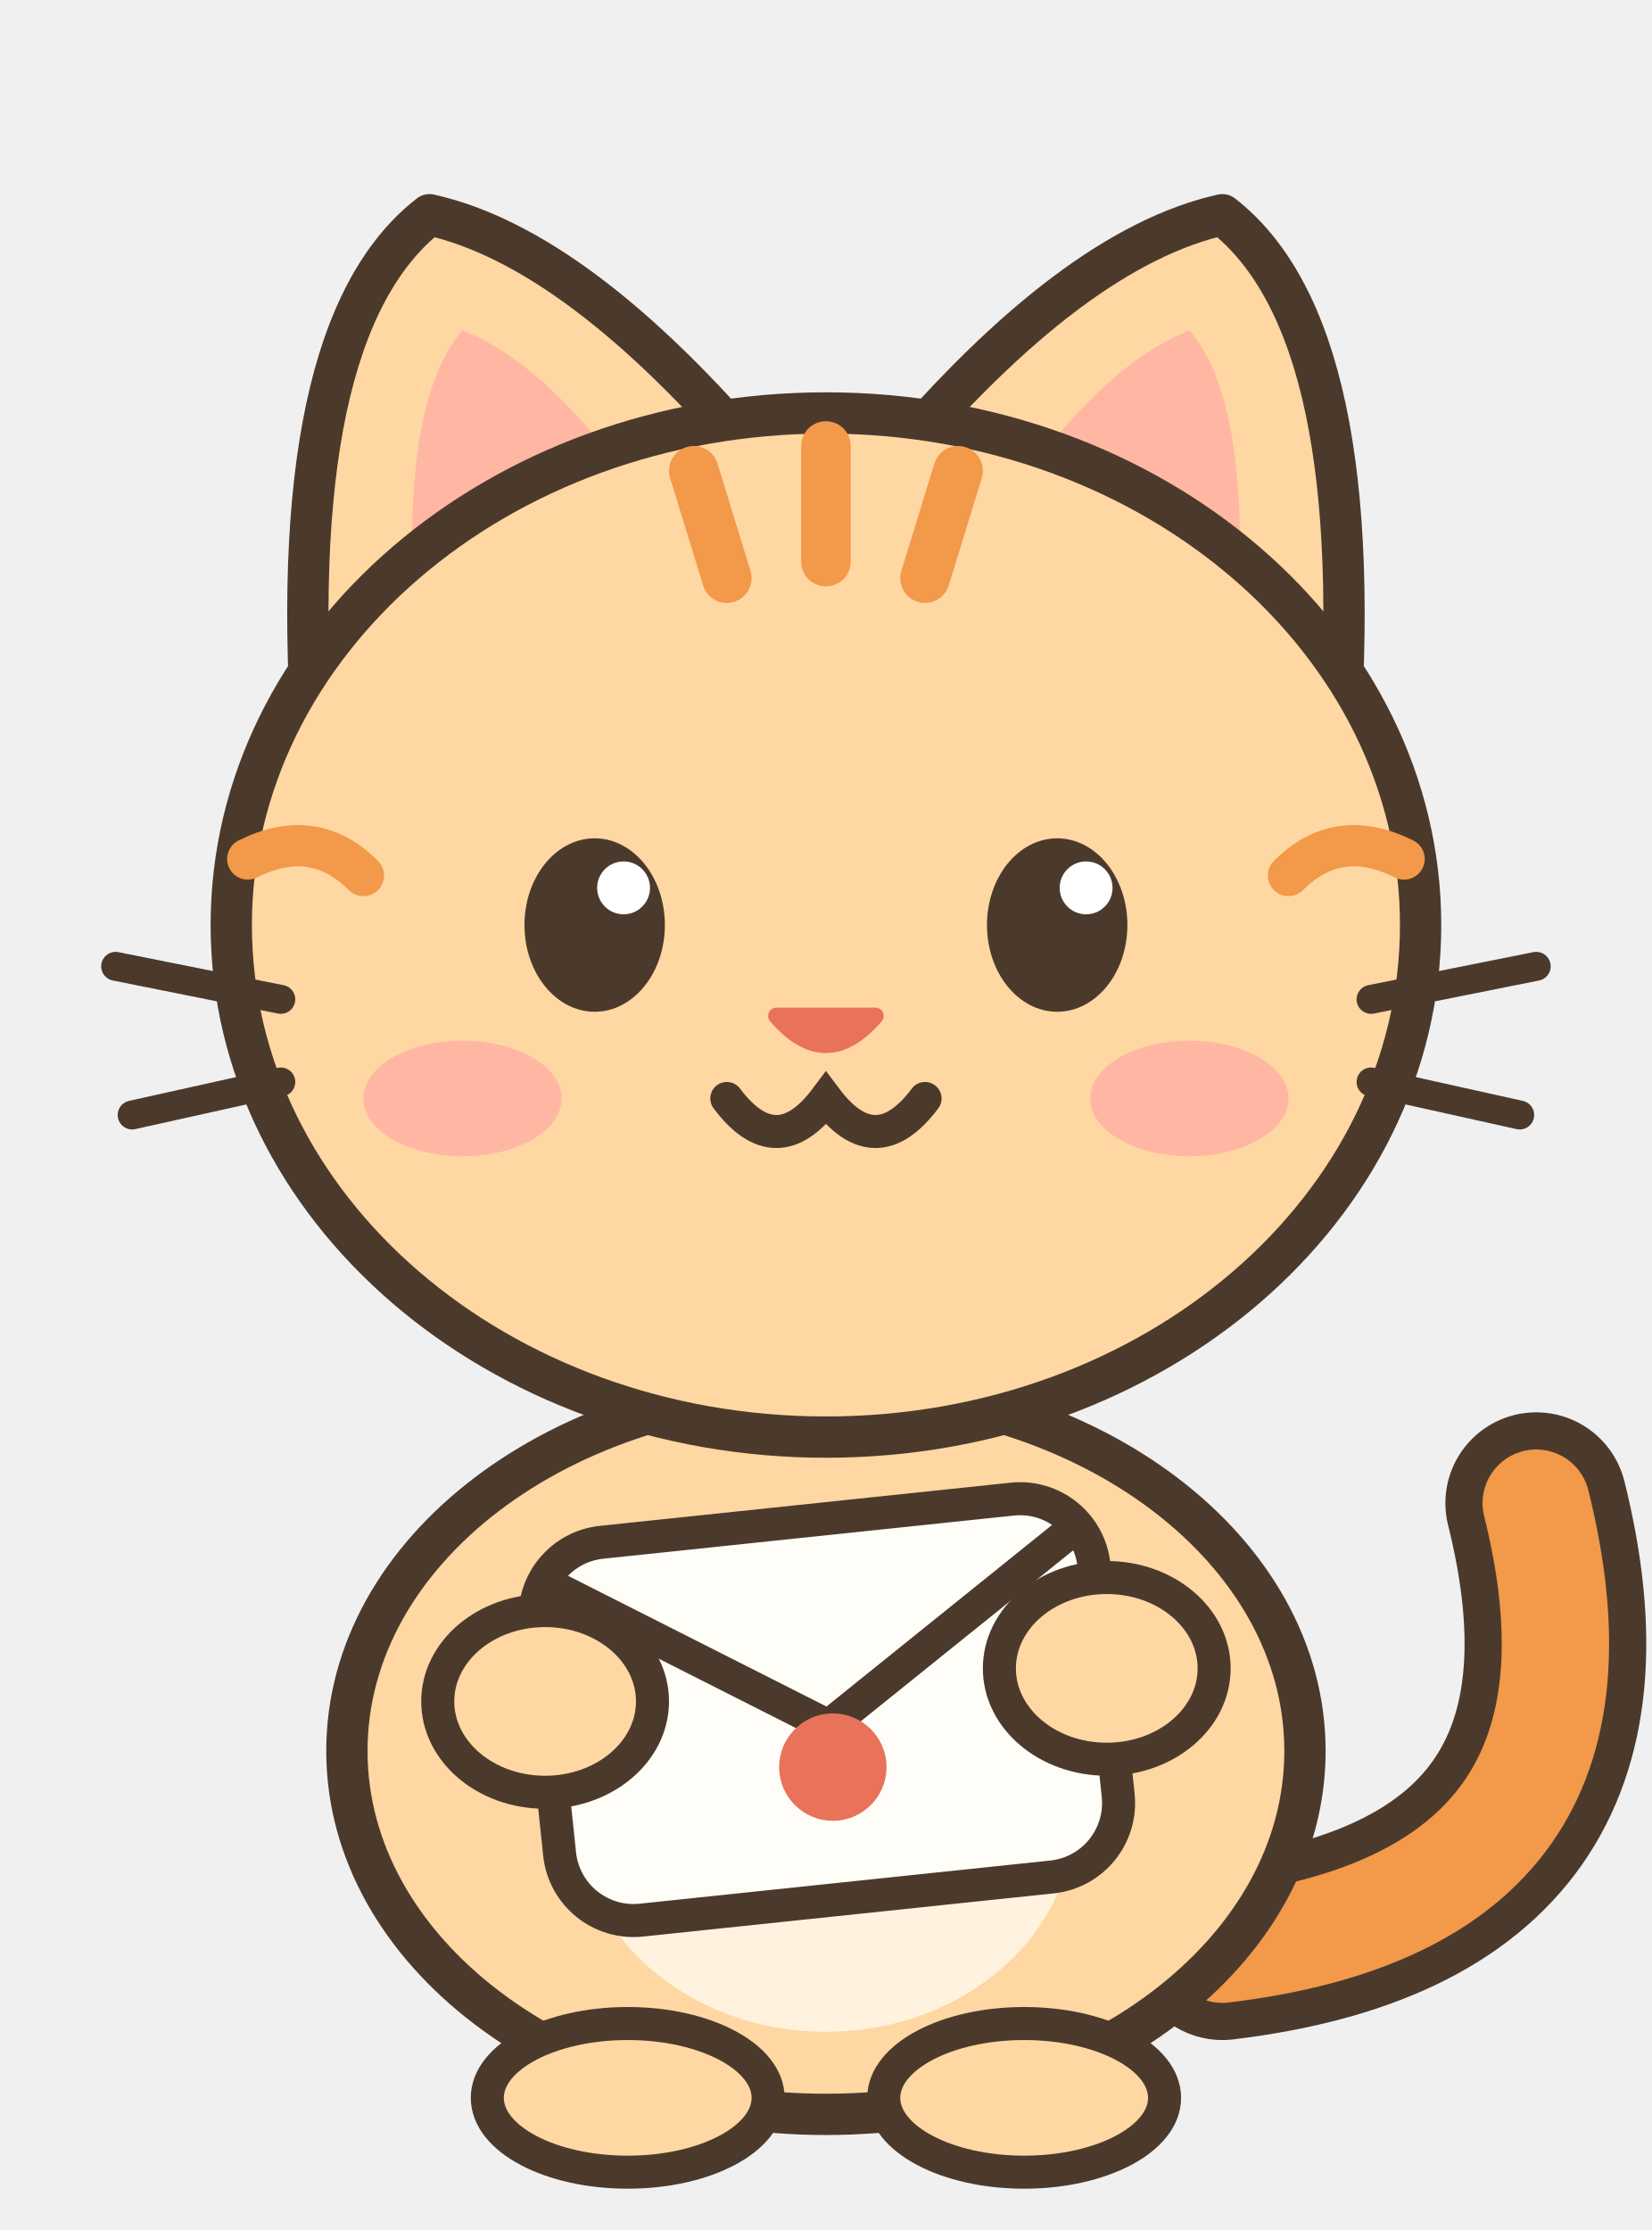
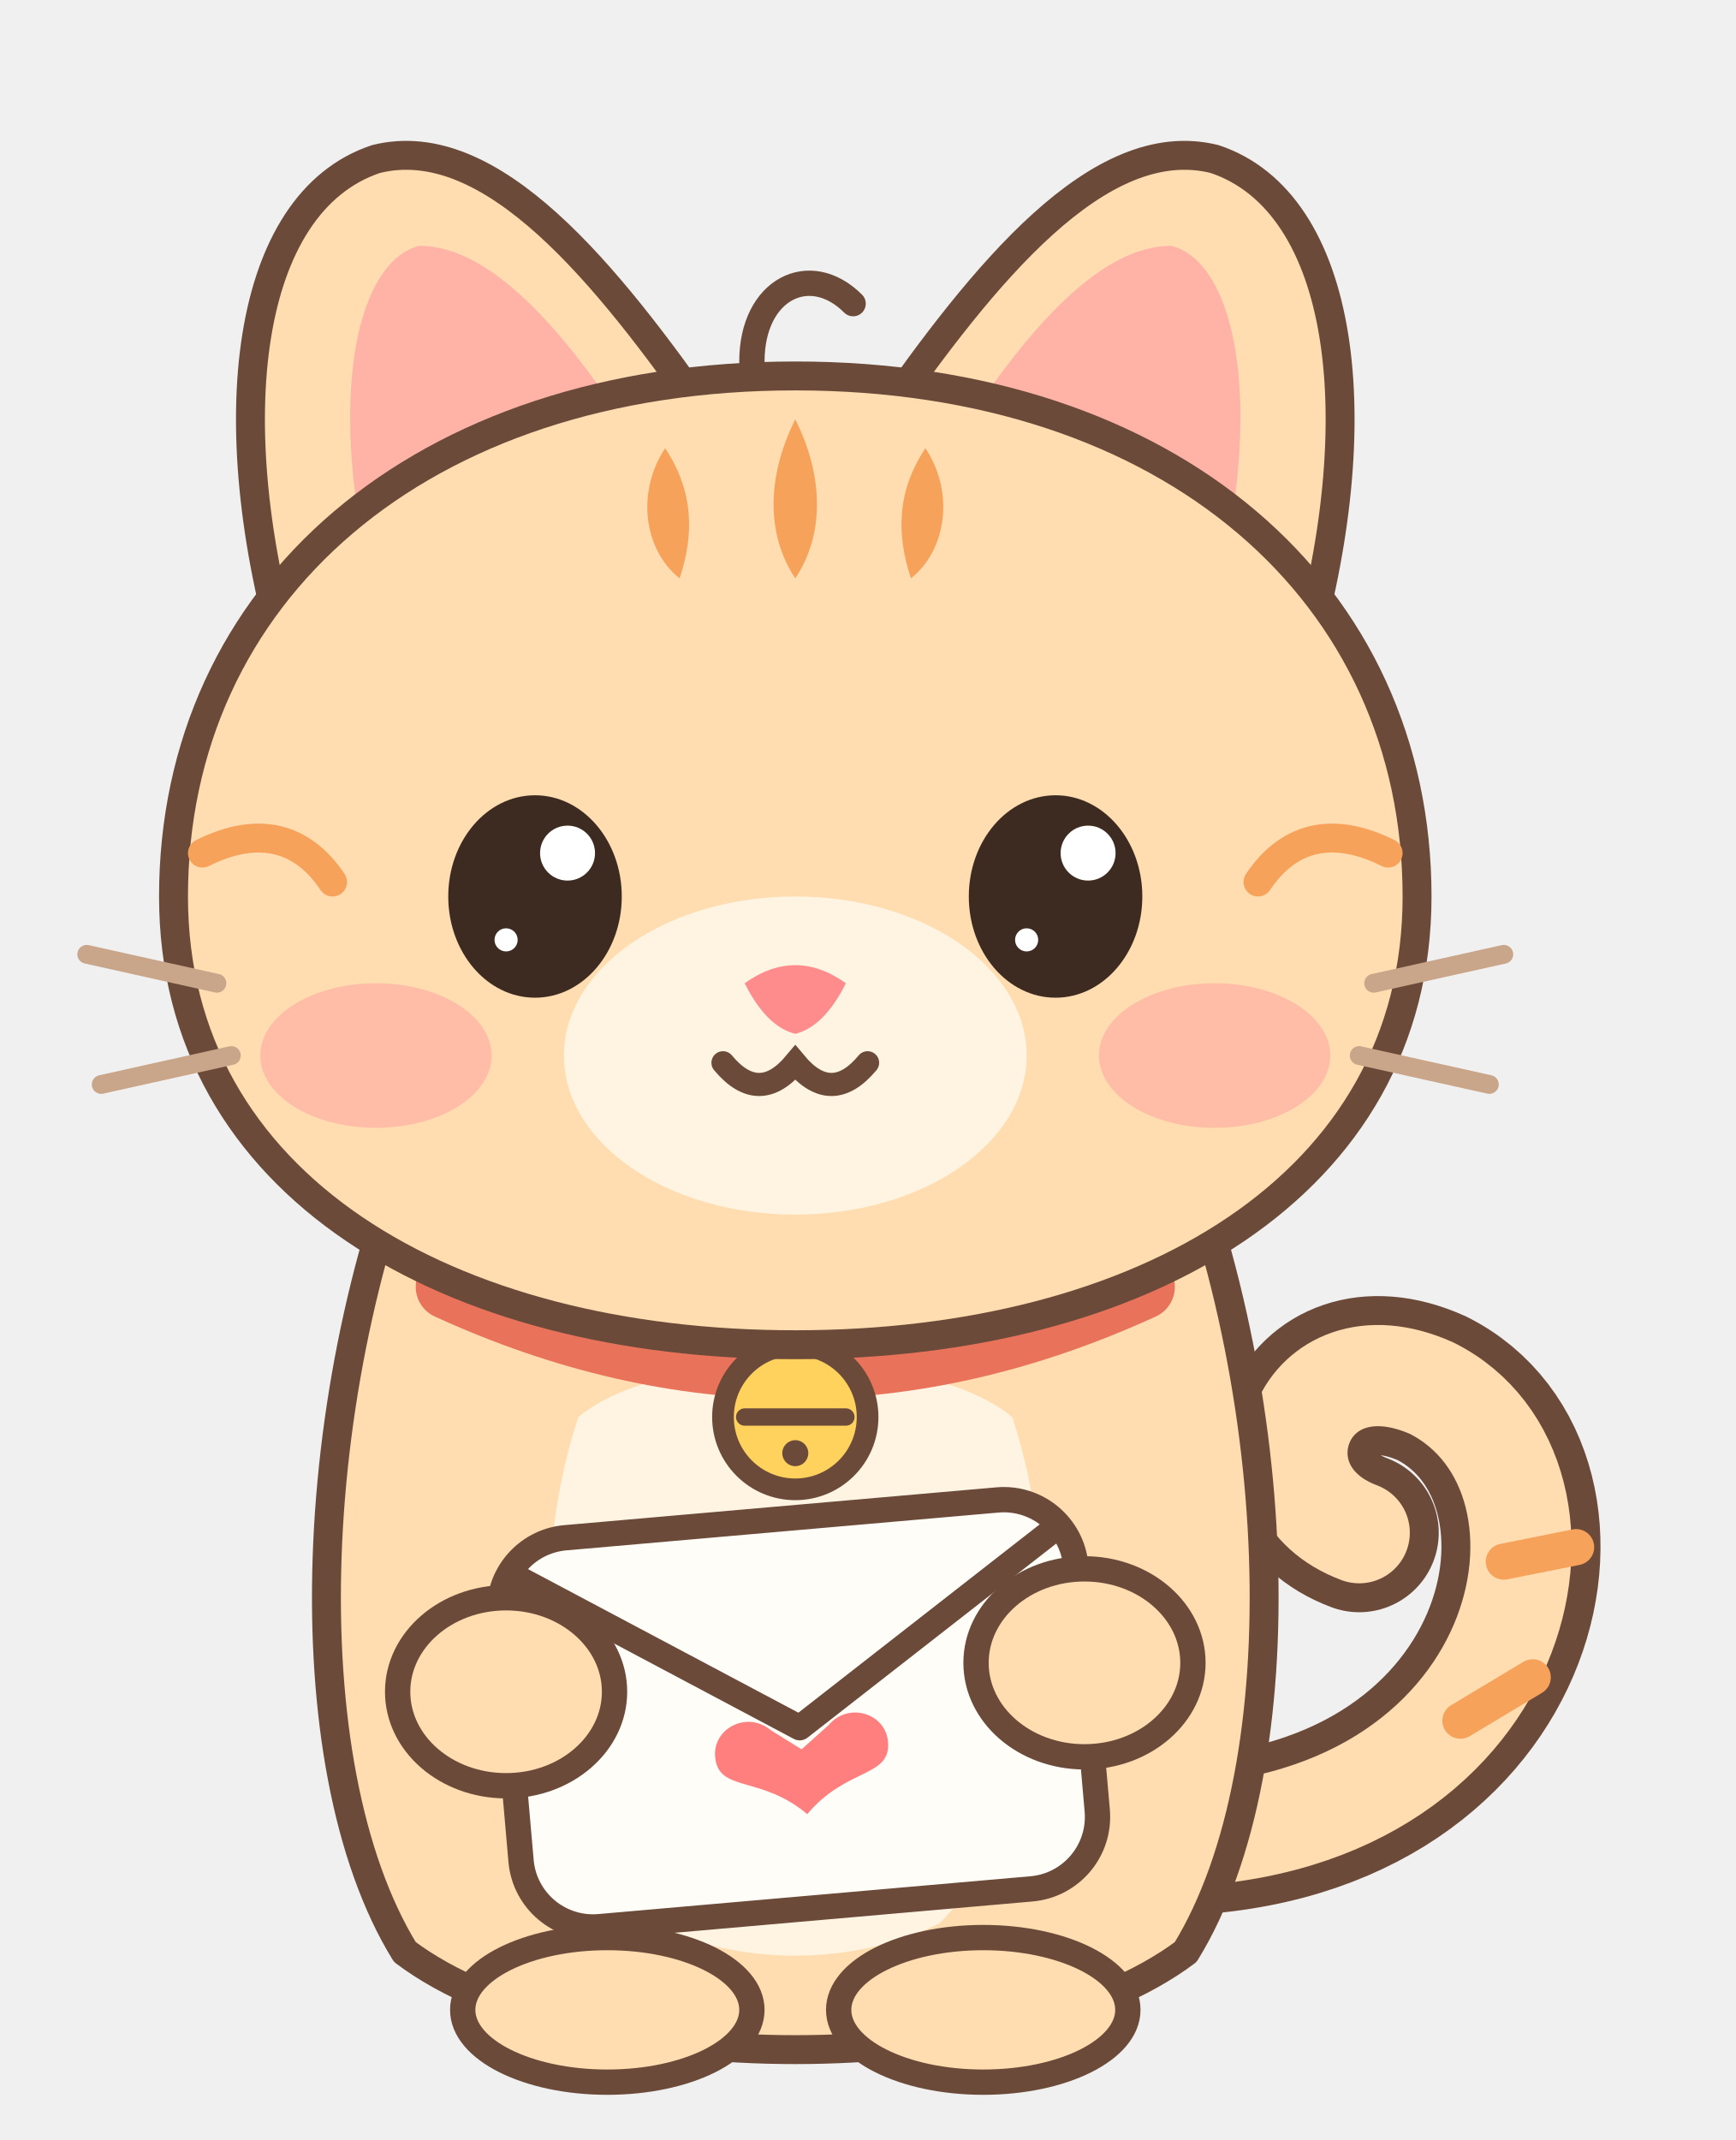
- <svg xmlns="http://www.w3.org/2000/svg" preserveAspectRatio="none" overflow="visible" style="display: block;" width="200" height="270" viewBox="0 0 200 270" fill="none">
-   <g id="ê³ í¥ì´">
-     <path id="ê¼¬ë¦¬ í- ëë¦¬" d="M148 236C181.333 232 194 214 186 182" stroke-width="22" stroke-linecap="round" stroke="#4B3A2C" />
-     <path id="ê¼¬ë¦¬" d="M148 236C181.333 232 194 214 186 182" stroke-width="13" stroke-linecap="round" stroke="#F2994A" />
-     <path id="ê·" d="M100 256C132.033 256 158 236.301 158 212C158 187.699 132.033 168 100 168C67.968 168 42 187.699 42 212C42 236.301 67.968 256 100 256Z" fill="#FFD7A3" stroke-width="5" stroke="#4B3A2C" />
-     <path id="ë°°" d="M100 246C116.569 246 130 234.359 130 220C130 205.641 116.569 194 100 194C83.431 194 70 205.641 70 220C70 234.359 83.431 246 100 246Z" fill="#FFF3DF" />
-     <path id="ê·_2" d="M76 263C85.389 263 93 258.971 93 254C93 249.029 85.389 245 76 245C66.611 245 59 249.029 59 254C59 258.971 66.611 263 76 263Z" fill="#FFD7A3" stroke-width="4" stroke="#4B3A2C" />
-     <path id="ê·_3" d="M124 263C133.389 263 141 258.971 141 254C141 249.029 133.389 245 124 245C114.611 245 107 249.029 107 254C107 258.971 114.611 263 124 263Z" fill="#FFD7A3" stroke-width="4" stroke="#4B3A2C" />
-     <path id="ê·_4" d="M38 92C35.333 57.333 40 35.333 52 26C64 28.667 77.333 38.667 92 56L38 92Z" fill="#FFD7A3" stroke-width="5" stroke-linejoin="round" stroke="#4B3A2C" />
-     <path id="ê·_5" d="M162 92C164.667 57.333 160 35.333 148 26C136 28.667 122.667 38.667 108 56L162 92Z" fill="#FFD7A3" stroke-width="5" stroke-linejoin="round" stroke="#4B3A2C" />
-     <path id="ê· ììª½" d="M50 72C49.333 56 51.333 45.333 56 40C62.667 42.667 69.333 48.667 76 58L50 72Z" fill="#FFB7A3" />
-     <path id="ê· ììª½_2" d="M150 72C150.667 56 148.667 45.333 144 40C137.333 42.667 130.667 48.667 124 58L150 72Z" fill="#FFB7A3" />
-     <path id="ê·_6" d="M100 174C139.765 174 172 146.242 172 112C172 77.758 139.765 50 100 50C60.236 50 28 77.758 28 112C28 146.242 60.236 174 100 174Z" fill="#FFD7A3" stroke-width="5" stroke="#4B3A2C" />
-     <path id="ì¤ë¬´ë¬ Â· í¨ê³¼ì " d="M100 54V68M84 57L88 70M116 57L112 70" stroke-width="6" stroke-linecap="round" stroke="#F2994A" />
-     <path id="ë³¼ ì¤ë¬´ë¬" d="M30 104C35.333 101.333 40 102 44 106M170 104C164.667 101.333 160 102 156 106" stroke-width="5" stroke-linecap="round" stroke="#F2994A" />
-     <path id="ë" d="M72 122.5C76.694 122.5 80.5 117.799 80.5 112C80.5 106.201 76.694 101.5 72 101.5C67.306 101.5 63.5 106.201 63.5 112C63.5 117.799 67.306 122.5 72 122.5Z" fill="#4B3A2C" />
-     <path id="ë íì´ë¼ì´í¸" d="M75.5 110.7C77.267 110.7 78.7 109.267 78.7 107.5C78.7 105.733 77.267 104.3 75.5 104.3C73.733 104.3 72.3 105.733 72.3 107.5C72.3 109.267 73.733 110.7 75.5 110.7Z" fill="white" />
-     <path id="ë_2" d="M128 122.5C132.694 122.5 136.5 117.799 136.5 112C136.5 106.201 132.694 101.5 128 101.5C123.306 101.5 119.5 106.201 119.5 112C119.5 117.799 123.306 122.5 128 122.5Z" fill="#4B3A2C" />
-     <path id="ë íì´ë¼ì´í¸_2" d="M131.5 110.7C133.267 110.7 134.7 109.267 134.7 107.5C134.7 105.733 133.267 104.3 131.5 104.3C129.733 104.3 128.3 105.733 128.3 107.5C128.3 109.267 129.733 110.7 131.5 110.7Z" fill="white" />
-     <path id="ê· ììª½_3" d="M56 140C62.627 140 68 136.866 68 133C68 129.134 62.627 126 56 126C49.373 126 44 129.134 44 133C44 136.866 49.373 140 56 140Z" fill="#FFB7A3" />
-     <path id="ê· ììª½_4" d="M144 140C150.627 140 156 136.866 156 133C156 129.134 150.627 126 144 126C137.373 126 132 129.134 132 133C132 136.866 137.373 140 144 140Z" fill="#FFB7A3" />
-     <path id="ì½" d="M94 123H106C102 127.667 98 127.667 94 123Z" fill="#E8735A" stroke-width="2" stroke-linejoin="round" stroke="#E8735A" />
-     <path id="ì- " d="M88 133C92 138.333 96 138.333 100 133C104 138.333 108 138.333 112 133" stroke-width="4" stroke-linecap="round" stroke="#4B3A2C" />
-     <path id="ìì¼" d="M34 121L14 117M34 131L16 135M166 121L186 117M166 131L184 135" stroke-width="3.5" stroke-linecap="round" stroke="#4B3A2C" />
-     <g id="í¸ì§ ë´í¬">
-       <path id="í¸ì§ ë´í¬_2" d="M122.563 181.507L72.837 186.734C67.894 187.253 64.308 191.682 64.827 196.625L67.754 224.472C68.274 229.415 72.702 233.001 77.646 232.482L127.372 227.255C132.315 226.736 135.901 222.307 135.382 217.364L132.455 189.517C131.935 184.574 127.507 180.988 122.563 181.507Z" fill="#FFFDF8" stroke-width="4" stroke="#4B3A2C" />
-       <path id="ë Â· ì " d="M67.393 192.334L100.314 208.984L129.053 185.853" stroke-width="4" stroke-linejoin="round" stroke="#4B3A2C" />
-       <path id="ì½_2" d="M101.516 220.421C105.086 220.045 107.676 216.847 107.301 213.277C106.925 209.707 103.727 207.117 100.157 207.492C96.587 207.867 93.997 211.065 94.372 214.636C94.747 218.206 97.945 220.796 101.516 220.421Z" fill="#E8735A" />
+ <svg xmlns="http://www.w3.org/2000/svg" width="240" height="296" viewBox="0 0 240 296" fill="none">
+   <g id="í¬ì¦=í¸ì§">
+     <path id="Vector" d="M160 254C212 254 222 204 198 192C180 184 172 206 188 212" stroke="#6B4A3A" stroke-width="22" stroke-linecap="round" />
+     <path id="Vector_2" d="M160 254C212 254 222 204 198 192C180 184 172 206 188 212" stroke="#FFDDB0" stroke-width="14" stroke-linecap="round" />
+     <path id="Vector_3" d="M202 238L212 232M208 216L218 214" stroke="#F7A25B" stroke-width="5" stroke-linecap="round" />
+     <path id="Vector_4" d="M60 150C42 190 40 244 56 270C80 288 140 288 164 270C180 244 178 190 160 150H60Z" fill="#FFDDB0" stroke="#6B4A3A" stroke-width="4" stroke-linejoin="round" />
+     <path id="Vector_5" d="M80 196C92 186 128 186 140 196C148 220 144 252 130 266C118 272 102 272 90 266C76 252 72 220 80 196Z" fill="#FFF4E2" />
+     <path id="Vector_6" d="M84 288C95.046 288 104 283.523 104 278C104 272.477 95.046 268 84 268C72.954 268 64 272.477 64 278C64 283.523 72.954 288 84 288Z" fill="#FFDDB0" stroke="#6B4A3A" stroke-width="3.5" />
+     <path id="Vector_7" d="M136 288C147.046 288 156 283.523 156 278C156 272.477 147.046 268 136 268C124.954 268 116 272.477 116 278C116 283.523 124.954 288 136 288Z" fill="#FFDDB0" stroke="#6B4A3A" stroke-width="3.5" />
+     <path id="Vector_8" d="M62 178C94 192.667 126 192.667 158 178" stroke="#E8735A" stroke-width="9" stroke-linecap="round" />
+     <path id="Vector_9" d="M110 206C115.523 206 120 201.523 120 196C120 190.477 115.523 186 110 186C104.477 186 100 190.477 100 196C100 201.523 104.477 206 110 206Z" fill="#FFD25E" stroke="#6B4A3A" stroke-width="3" />
+     <path id="Vector_10" d="M103 196H117" stroke="#6B4A3A" stroke-width="2.4" stroke-linecap="round" />
+     <path id="Vector_11" d="M110 202.8C110.994 202.8 111.8 201.994 111.8 201C111.8 200.006 110.994 199.2 110 199.2C109.006 199.2 108.2 200.006 108.2 201C108.2 201.994 109.006 202.8 110 202.8Z" fill="#6B4A3A" />
+     <path id="Vector_12" d="M40 92C30 58 34 28 52 22C68 18 84 38 98 58L40 92Z" fill="#FFDDB0" stroke="#6B4A3A" stroke-width="4" stroke-linejoin="round" />
+     <path id="Vector_13" d="M180 92C190 58 186 28 168 22C152 18 136 38 122 58L180 92Z" fill="#FFDDB0" stroke="#6B4A3A" stroke-width="4" stroke-linejoin="round" />
+     <path id="Vector_14" d="M50 74C46 52 50 36 58 34C68 34 78 46 86 58L50 74Z" fill="#FFB3A7" />
+     <path id="Vector_15" d="M170 74C174 52 170 36 162 34C152 34 142 46 134 58L170 74Z" fill="#FFB3A7" />
+     <path id="Vector_16" d="M110 52C162 52 196 82 196 124C196 164 158 186 110 186C62 186 24 164 24 124C24 82 58 52 110 52Z" fill="#FFDDB0" stroke="#6B4A3A" stroke-width="4" />
+     <path id="Vector_17" d="M110 58C106 66 106 74 110 80C114 74 114 66 110 58ZM92 62C88 68 89 76 94 80C96 74 96 68 92 62ZM128 62C132 68 131 76 126 80C124 74 124 68 128 62Z" fill="#F7A25B" />
+     <path id="Vector_18" d="M28 118C36 114 42 116 46 122M192 118C184 114 178 116 174 122" stroke="#F7A25B" stroke-width="4" stroke-linecap="round" />
+     <path id="Vector_19" d="M104 50C104 40 112 36 118 42" stroke="#6B4A3A" stroke-width="3.5" stroke-linecap="round" />
+     <path id="Vector_20" d="M110 168C127.673 168 142 158.15 142 146C142 133.85 127.673 124 110 124C92.327 124 78 133.85 78 146C78 158.15 92.327 168 110 168Z" fill="#FFF4E2" />
+     <path id="Vector_21" d="M52 156C60.837 156 68 151.523 68 146C68 140.477 60.837 136 52 136C43.163 136 36 140.477 36 146C36 151.523 43.163 156 52 156Z" fill="#FF9E9E" fill-opacity="0.5" />
+     <path id="Vector_22" d="M168 156C176.837 156 184 151.523 184 146C184 140.477 176.837 136 168 136C159.163 136 152 140.477 152 146C152 151.523 159.163 156 168 156Z" fill="#FF9E9E" fill-opacity="0.5" />
+     <path id="Vector_23" d="M74 138C80.627 138 86 131.732 86 124C86 116.268 80.627 110 74 110C67.373 110 62 116.268 62 124C62 131.732 67.373 138 74 138Z" fill="#3D2B22" />
+     <path id="Vector_24" d="M78.5 121.8C80.599 121.8 82.3 120.099 82.3 118C82.3 115.901 80.599 114.2 78.5 114.2C76.401 114.2 74.7 115.901 74.7 118C74.7 120.099 76.401 121.8 78.5 121.8Z" fill="white" />
+     <path id="Vector_25" d="M70 131.6C70.884 131.6 71.6 130.884 71.6 130C71.6 129.116 70.884 128.4 70 128.4C69.116 128.4 68.4 129.116 68.4 130C68.4 130.884 69.116 131.6 70 131.6Z" fill="white" />
+     <path id="Vector_26" d="M146 138C152.627 138 158 131.732 158 124C158 116.268 152.627 110 146 110C139.373 110 134 116.268 134 124C134 131.732 139.373 138 146 138Z" fill="#3D2B22" />
+     <path id="Vector_27" d="M150.5 121.8C152.599 121.8 154.3 120.099 154.3 118C154.3 115.901 152.599 114.2 150.5 114.2C148.402 114.2 146.7 115.901 146.7 118C146.7 120.099 148.402 121.8 150.5 121.8Z" fill="white" />
+     <path id="Vector_28" d="M142 131.6C142.884 131.6 143.6 130.884 143.6 130C143.6 129.116 142.884 128.4 142 128.4C141.116 128.4 140.4 129.116 140.4 130C140.4 130.884 141.116 131.6 142 131.6Z" fill="white" />
+     <path id="Vector_29" d="M103 136C107.667 132.667 112.333 132.667 117 136C115 140 112.667 142.333 110 143C107.333 142.333 105 140 103 136Z" fill="#FF8C8C" />
+     <path id="Vector_30" d="M100 147C103.333 151 106.667 151 110 147C113.333 151 116.667 151 120 147" stroke="#6B4A3A" stroke-width="3.2" stroke-linecap="round" />
+     <path id="Vector_31" d="M30 136L12 132M32 146L14 150M190 136L208 132M188 146L206 150" stroke="#C9A58A" stroke-width="2.6" stroke-linecap="round" />
+     <g id="Group">
+       <path id="Vector_32" d="M137.968 207.469L78.197 212.698C72.695 213.18 68.625 218.03 69.106 223.532L72.07 257.403C72.551 262.904 77.401 266.974 82.903 266.493L142.675 261.264C148.177 260.782 152.247 255.932 151.765 250.43L148.802 216.559C148.321 211.058 143.47 206.988 137.968 207.469Z" fill="#FFFDF8" stroke="#6B4A3A" stroke-width="3.5" />
+       <path id="Vector_33" d="M71.659 218.289L110.61 238.973L145.378 211.84" stroke="#6B4A3A" stroke-width="3.5" stroke-linejoin="round" />
+       <path id="Vector_34" d="M111.656 250.928C105.156 245.474 99.353 247.989 98.917 243.008C98.569 239.023 103.375 236.595 106.625 239.322L110.871 241.962L114.595 238.625C117.322 235.375 122.477 236.931 122.826 240.916C123.262 245.897 117.11 244.428 111.656 250.928Z" fill="#FF7F7F" />
    </g>
-     <path id="ê·_7" d="M66 217C73.18 217 79 212.075 79 206C79 199.925 73.18 195 66 195C58.82 195 53 199.925 53 206C53 212.075 58.82 217 66 217Z" fill="#FFD7A3" stroke-width="4" stroke="#4B3A2C" />
-     <path id="ê·_8" d="M134 213C141.18 213 147 208.075 147 202C147 195.925 141.18 191 134 191C126.82 191 121 195.925 121 202C121 208.075 126.82 213 134 213Z" fill="#FFD7A3" stroke-width="4" stroke="#4B3A2C" />
+     <path id="Vector_35" d="M70 247C78.284 247 85 241.18 85 234C85 226.82 78.284 221 70 221C61.716 221 55 226.82 55 234C55 241.18 61.716 247 70 247Z" fill="#FFDDB0" stroke="#6B4A3A" stroke-width="3.5" />
+     <path id="Vector_36" d="M150 243C158.284 243 165 237.18 165 230C165 222.82 158.284 217 150 217C141.716 217 135 222.82 135 230C135 237.18 141.716 243 150 243Z" fill="#FFDDB0" stroke="#6B4A3A" stroke-width="3.5" />
  </g>
</svg>
